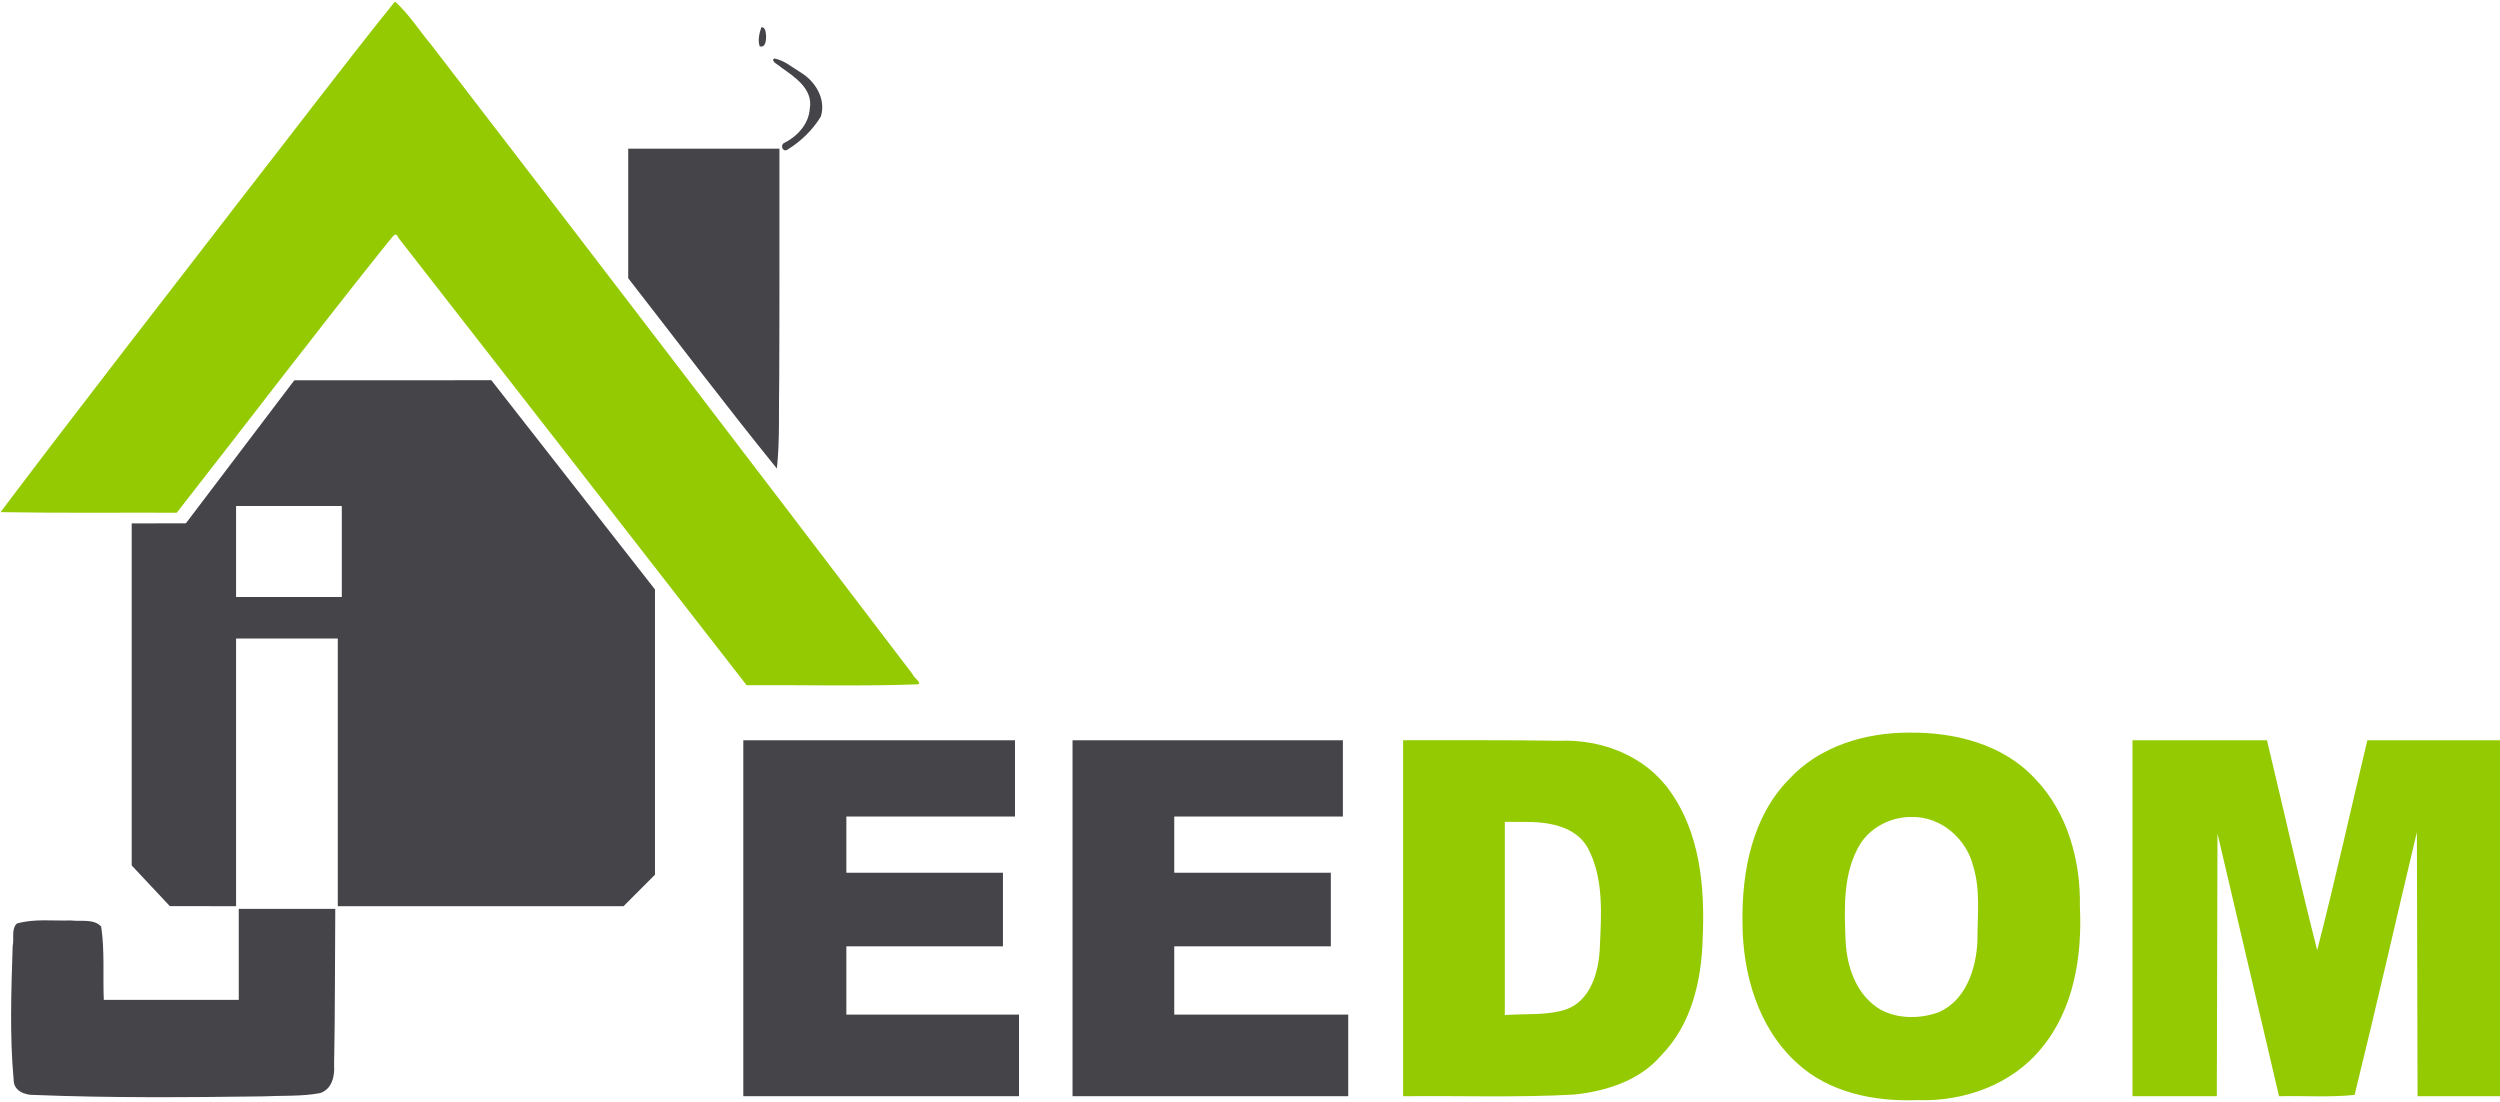
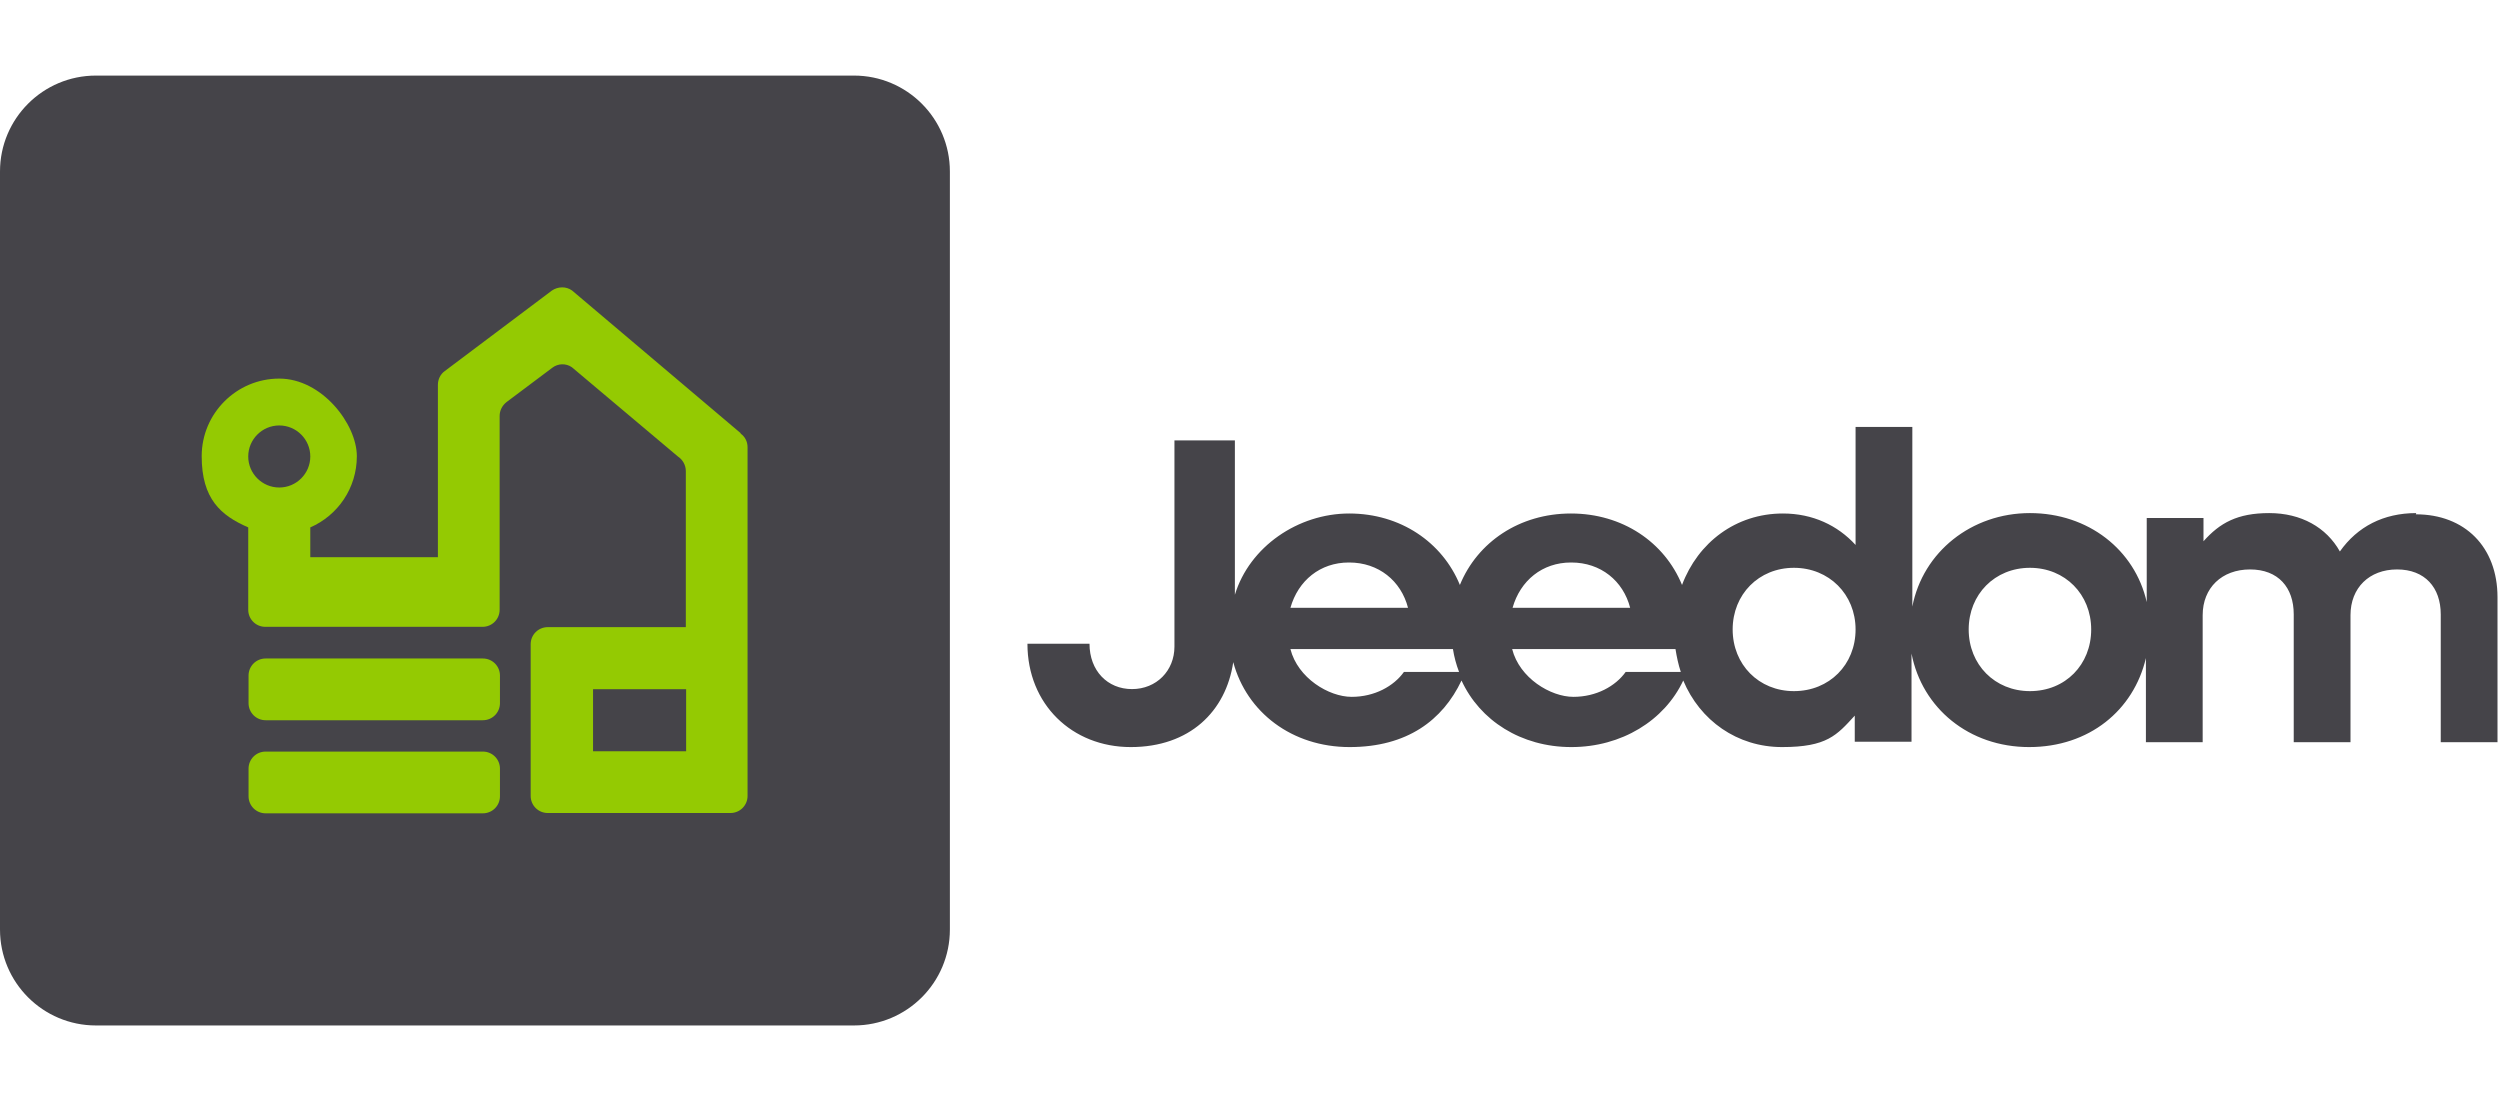
- <svg xmlns="http://www.w3.org/2000/svg" width="681.427" height="300.223" id="svg2" version="1.1">
-   <defs id="defs4">
-     </defs>
-   <g id="layer1" transform="translate(-220.3789,-333.7466)">
-     <path style="fill:#94ca02;fill-opacity:1;stroke:none" d="m 327.966,334.25 c -14.226,17.689 -27.949,35.842 -41.915,53.761 -21.889,28.406 -43.935,56.697 -65.528,85.327 16.007,0.292 32.027,0.105 48.038,0.16 19.282,-24.645 38.218,-49.565 57.785,-73.984 0.713,-0.633 1.874,-3.06 2.589,-0.996 31.675,40.65 63.345,81.305 94.958,122.004 15.513,-0.112 31.043,0.311 46.545,-0.239 1.606,-0.204 -1.209,-1.982 -1.283,-2.726 -43.586,-57.297 -87.3,-114.499 -131.205,-171.553 -3.259,-3.892 -6.034,-8.295 -9.77,-11.73 -0.069,-0.018 -0.144,-0.052 -0.217,-0.023 z" id="path2899" />
-     <path style="fill:#454449;fill-opacity:1;stroke:none" d="m 171.232,58.186 c 0,5.882 0,11.765 0,17.647 13.48,17.314 26.704,34.839 40.526,51.88 0.844,-7.964 0.451,-16.109 0.634,-24.145 0.104,-21.013 0.045,-42.027 0.061,-63.04 -13.74,0 -27.481,0 -41.221,0 0,5.886 0,11.772 0,17.658 z" id="path2901" transform="translate(220.3789,333.7466)" />
-     <path style="fill:#454449;fill-opacity:1;stroke:none" d="m 210.971,15.928 c -0.936,0.924 1.392,1.769 1.892,2.402 3.732,2.638 8.784,5.899 7.866,11.232 -0.273,4.334 -3.479,7.691 -7.193,9.519 -0.965,0.869 0.062,2.582 1.254,1.607 3.588,-2.203 6.762,-5.336 8.949,-8.926 1.498,-4.824 -1.574,-9.748 -5.7,-12.141 -2.207,-1.37 -4.469,-3.279 -7.068,-3.694 z" id="path2903" transform="translate(220.3789,333.7466)" />
-     <path style="fill:#454449;fill-opacity:1;stroke:none" d="m 207.517,7.423 c -0.53,1.545 -1.032,3.616 -0.445,5.198 1.82,0.596 1.872,-2.453 1.664,-3.591 -0.054,-0.682 -0.349,-1.69 -1.22,-1.607 z" id="path2905" transform="translate(220.3789,333.7466)" />
-     <path style="fill:#454449;fill-opacity:1;stroke:none" d="m 107.063,103.648 c -8.949,0.004 -17.898,0.008 -26.846,0.011 -9.852,12.99 -19.702,25.982 -29.548,38.976 -4.925,0.005 -9.849,0.017 -14.774,0.034 0,31.076 0,62.151 0,93.227 3.468,3.695 6.934,7.392 10.397,11.092 6.019,-0.002 12.038,0.002 18.057,0.011 0,-24.319 0,-48.639 0,-72.958 9.241,0 18.483,0 27.724,0 0,24.319 0,48.639 0,72.958 25.965,0 51.929,0 77.894,0 2.86,-2.855 5.713,-5.717 8.561,-8.584 0,-25.915 0,-51.831 0,-77.746 -14.87,-19.01 -29.739,-38.021 -44.607,-57.033 -8.953,0.004 -17.905,0.008 -26.858,0.011 z M 78.757,137.927 c 4.803,0 9.606,0 14.409,0 0,8.269 0,16.537 0,24.806 -9.606,0 -19.212,0 -28.818,0 0,-8.269 0,-16.537 0,-24.806 4.803,0 9.606,0 14.409,0 z" id="path2907" transform="translate(220.3789,333.7466)" />
-     <path style="fill:#454449;fill-opacity:1;stroke:none" d="m 65.077,260.132 c 0,4.134 0,8.269 0,12.403 -12.262,0 -24.525,0 -36.787,0 -0.276,-6.639 0.274,-13.393 -0.707,-19.961 -2.003,-2.246 -5.592,-1.326 -8.276,-1.688 -4.876,0.168 -9.952,-0.527 -14.683,0.833 -1.617,1.464 -0.718,4.22 -1.173,6.177 -0.384,12.137 -0.834,24.337 0.272,36.446 -0.039,2.938 2.973,4.17 5.493,4.105 20.803,0.836 41.644,0.669 62.46,0.393 5.188,-0.264 10.488,0.065 15.595,-0.896 3.23,-1.089 4.017,-4.652 3.79,-7.66 0.291,-14.183 0.208,-28.371 0.325,-42.556 -8.77,0 -17.54,0 -26.311,0 0,4.134 0,8.269 0,12.403 z" id="path2909" transform="translate(220.3789,333.7466)" />
-     <path style="fill:#454449;fill-opacity:1;stroke:none" d="m 202.604,250.283 c 0,16.172 0,32.345 0,48.517 25.049,0 50.098,0 75.147,0 0,-7.417 0,-14.835 0,-22.252 -15.686,0 -31.372,0 -47.058,0 0,-6.201 0,-12.403 0,-18.604 14.227,0 28.454,0 42.681,0 0,-6.688 0,-13.376 0,-20.063 -14.227,0 -28.454,0 -42.681,0 0,-5.107 0,-10.214 0,-15.321 15.321,0 30.642,0 45.964,0 0,-6.931 0,-13.862 0,-20.793 -24.684,0 -49.368,0 -74.053,0 0,16.172 0,32.345 0,48.517 z" id="path2911" transform="translate(220.3789,333.7466)" />
-     <path style="fill:#454449;fill-opacity:1;stroke:none" d="m 292.342,250.283 c 0,16.172 0,32.345 0,48.517 25.049,0 50.098,0 75.147,0 0,-7.417 0,-14.835 0,-22.252 -15.808,0 -31.615,0 -47.423,0 0,-6.201 0,-12.403 0,-18.604 14.227,0 28.454,0 42.681,0 0,-6.688 0,-13.376 0,-20.063 -14.227,0 -28.454,0 -42.681,0 0,-5.107 0,-10.214 0,-15.321 15.321,0 30.642,0 45.964,0 0,-6.931 0,-13.862 0,-20.793 -24.563,0 -49.125,0 -73.688,0 0,16.172 0,32.345 0,48.517 z" id="path2913" transform="translate(220.3789,333.7466)" />
-     <path style="fill:#94ca02;fill-opacity:1;stroke:none" d="m 602.824,584.03 c 0,16.172 0,32.345 0,48.517 15.493,-0.171 31.01,0.399 46.486,-0.445 8.827,-0.899 18.021,-3.783 23.941,-10.775 8.18,-8.348 10.914,-20.326 11.223,-31.665 0.639,-13.855 -0.611,-28.779 -8.976,-40.378 -6.707,-9.524 -18.655,-14.097 -30.05,-13.625 -14.206,-0.239 -28.416,-0.113 -42.624,-0.146 0,16.172 0,32.345 0,48.517 z m 32.74,-26.254 c 6.354,-0.081 14.105,0.92 17.567,7.022 4.512,8.406 3.697,18.376 3.298,27.585 -0.315,6.421 -2.536,14.145 -9.226,16.521 -5.358,1.697 -11.114,1.104 -16.655,1.505 0,-17.548 0,-35.096 0,-52.644 1.672,0.004 3.344,0.008 5.016,0.011 z" id="path2915" />
-     <path style="fill:#94ca02;fill-opacity:1;stroke:none" d="m 740.681,533.438 c -11.939,-0.016 -24.403,3.718 -32.671,12.714 -10.029,10.182 -12.866,25.097 -12.679,38.904 0.007,13.982 4.188,28.745 14.81,38.406 8.768,8.132 21.233,10.608 32.854,10.137 12.565,0.477 25.681,-4.155 33.769,-14.079 8.896,-10.636 11.176,-25.122 10.534,-38.591 0.238,-12.582 -3.324,-25.735 -12.247,-34.954 -8.734,-9.43 -21.916,-12.691 -34.37,-12.537 z m 0.992,22.993 c 7.834,-0.071 14.725,5.963 16.552,13.44 2.02,6.561 1.127,13.547 1.143,20.302 -0.304,7.518 -3.058,16.081 -10.422,19.426 -5.017,1.865 -11.074,1.969 -15.88,-0.604 -6.592,-3.771 -9.3,-11.56 -9.627,-18.786 -0.373,-8.897 -0.795,-18.634 4.041,-26.517 3.053,-4.702 8.641,-7.377 14.193,-7.262 z" id="path2917" />
-     <path style="fill:#94ca02;fill-opacity:1;stroke:none" d="m 581.256,250.283 c 0,16.172 0,32.345 0,48.517 7.661,0 15.321,0 22.982,0 0.061,-23.867 0.122,-47.734 0.182,-71.602 5.595,23.867 11.188,47.734 16.78,71.602 6.857,-0.171 13.787,0.365 20.599,-0.365 5.862,-23.773 11.296,-47.763 16.974,-71.624 0.061,23.996 0.122,47.993 0.182,71.989 7.539,0 15.078,0 22.617,0 0,-32.345 0,-64.69 0,-97.034 -12.099,0 -24.198,0 -36.297,0 -4.556,19.055 -8.823,38.375 -13.68,57.238 -4.826,-19.01 -9.118,-38.152 -13.68,-57.227 -12.22,-0.01 -24.441,-0.014 -36.661,-0.011 0,16.172 0,32.345 0,48.517 z" id="path2919" transform="translate(220.3789,333.7466)" />
+ <svg xmlns="http://www.w3.org/2000/svg" id="logo-jeedom-grand-nom-couleur" version="1.1" viewBox="0 0 681.4 300.2">
+   <defs>
+     <style>
+       .st0 {
+         fill: #94ca02;
+       }
+ 
+       .st1 {
+         fill: #454449;
+       }
+     </style>
+   </defs>
+   <path id="Jeedom-wordmark" class="st1" transform="translate(-76.9,-130.5) scale(1.113)" d="M660.8,242.9c-8,0-14.4,3.3-18.7,9.4-3.3-5.9-9.5-9.4-17.3-9.4s-12.1,2.4-16.1,6.9v-5.7h-13.9v20.6c-2.9-12.8-14.3-21.8-28.6-21.8s-26.2,9.5-28.8,22.9v-44h-13.9v28.9c-4.4-4.8-10.5-7.7-17.8-7.7-11.5,0-20.8,7.1-24.7,17.5-4.3-10.5-14.6-17.5-27.2-17.5s-22.9,7-27.2,17.5c-4.3-10.5-14.6-17.5-27.1-17.5s-24.4,8.1-28,19.9v-37.8h-14.8v50.5c0,5.9-4.4,10.4-10.4,10.4s-10.4-4.5-10.4-11.1h-15.2c0,14.8,10.9,25.3,25.3,25.3s23.3-8.7,25.1-20.8c3.3,12.3,14.4,20.8,28.5,20.8s22.8-6.6,27.4-16.3c4.5,9.8,14.6,16.3,26.9,16.3s22.8-6.5,27.4-16.3c4.1,9.8,13.2,16.3,24.2,16.3s13.4-2.9,17.8-7.7v6.4h13.9v-21.6c2.6,13.4,14.1,22.9,28.8,22.9s25.6-9,28.6-21.8v20.6h13.9v-31.1c0-6.7,4.7-11.2,11.6-11.2s10.7,4.4,10.7,11v31.3h13.9v-31.1c0-6.7,4.6-11.2,11.4-11.2s10.7,4.4,10.7,11v31.3h13.9v-35.5c0-12.3-8-20.3-20-20.3h0ZM399.5,255c7.2,0,12.7,4.5,14.4,11.1h-28.8c1.9-6.7,7.3-11.1,14.3-11.1ZM412.9,281.8c-2.5,3.5-7.2,6.1-12.8,6.1s-13.2-4.6-15-11.7h39.8c.3,1.9.8,3.8,1.5,5.6h-13.5ZM453.9,255c7.2,0,12.7,4.5,14.4,11.1h-28.8c1.9-6.7,7.3-11.1,14.3-11.1ZM467.2,281.8c-2.5,3.5-7.2,6.1-12.8,6.1s-13.2-4.6-15-11.7h40c.3,1.9.7,3.8,1.3,5.6h-13.6ZM508.4,286.5c-8.6,0-15-6.5-15-15.1s6.4-15.1,15-15.1,15.1,6.5,15.1,15.1-6.4,15.1-15.1,15.1ZM566.2,286.5c-8.6,0-15-6.5-15-15.1s6.4-15.1,15-15.1,15,6.5,15,15.1-6.3,15.1-15,15.1Z" />
+   <g id="jeedom-logomark" transform="translate(0,20.6) scale(0.863)">
+     <rect class="st1" width="300" height="300" rx="30.3" ry="30.3" />
+     <path id="Jeedom-logomark" class="st0" d="M234,113l-53.3-45.1c-1.9-1.4-4.5-1.3-6.4,0l-33.8,25.4c-1.4,1-2.2,2.6-2.2,4.4v54.4h-40.3v-9.4c8.7-3.8,14.7-12.4,14.7-22.5s-11-24.5-24.5-24.5-24.5,11-24.5,24.5,6,18.7,14.7,22.5v26c0,3,2.4,5.4,5.4,5.4h68.6c3,0,5.4-2.4,5.4-5.4v-61.2c0-1.7.8-3.3,2.2-4.4l14.4-10.8c1.8-1.4,4.3-1.5,6.2-.2l33.5,28.2c1.5,1,2.5,2.7,2.5,4.6v49.3h-43.6c-3,0-5.4,2.4-5.4,5.4v47.9c0,3,2.4,5.4,5.4,5.4h57.7c3,0,5.4-2.4,5.4-5.4v-110.1c0-1.8-.8-3.4-2.3-4.4h0ZM88.2,110.5c5.4,0,9.8,4.4,9.8,9.8s-4.4,9.8-9.8,9.8-9.8-4.4-9.8-9.8,4.4-9.8,9.8-9.8ZM216.7,213.4h-29.4v-19.6h29.4v19.6h0ZM157.9,189.5v8.7c0,3-2.4,5.4-5.4,5.4h-68.6c-3,0-5.4-2.4-5.4-5.4v-8.7c0-3,2.4-5.4,5.4-5.4h68.6c3,0,5.4,2.4,5.4,5.4ZM157.9,218.9v8.7c0,3-2.4,5.4-5.4,5.4h-68.6c-3,0-5.4-2.4-5.4-5.4v-8.7c0-3,2.4-5.4,5.4-5.4h68.6c3,0,5.4,2.4,5.4,5.4Z" />
  </g>
</svg>
